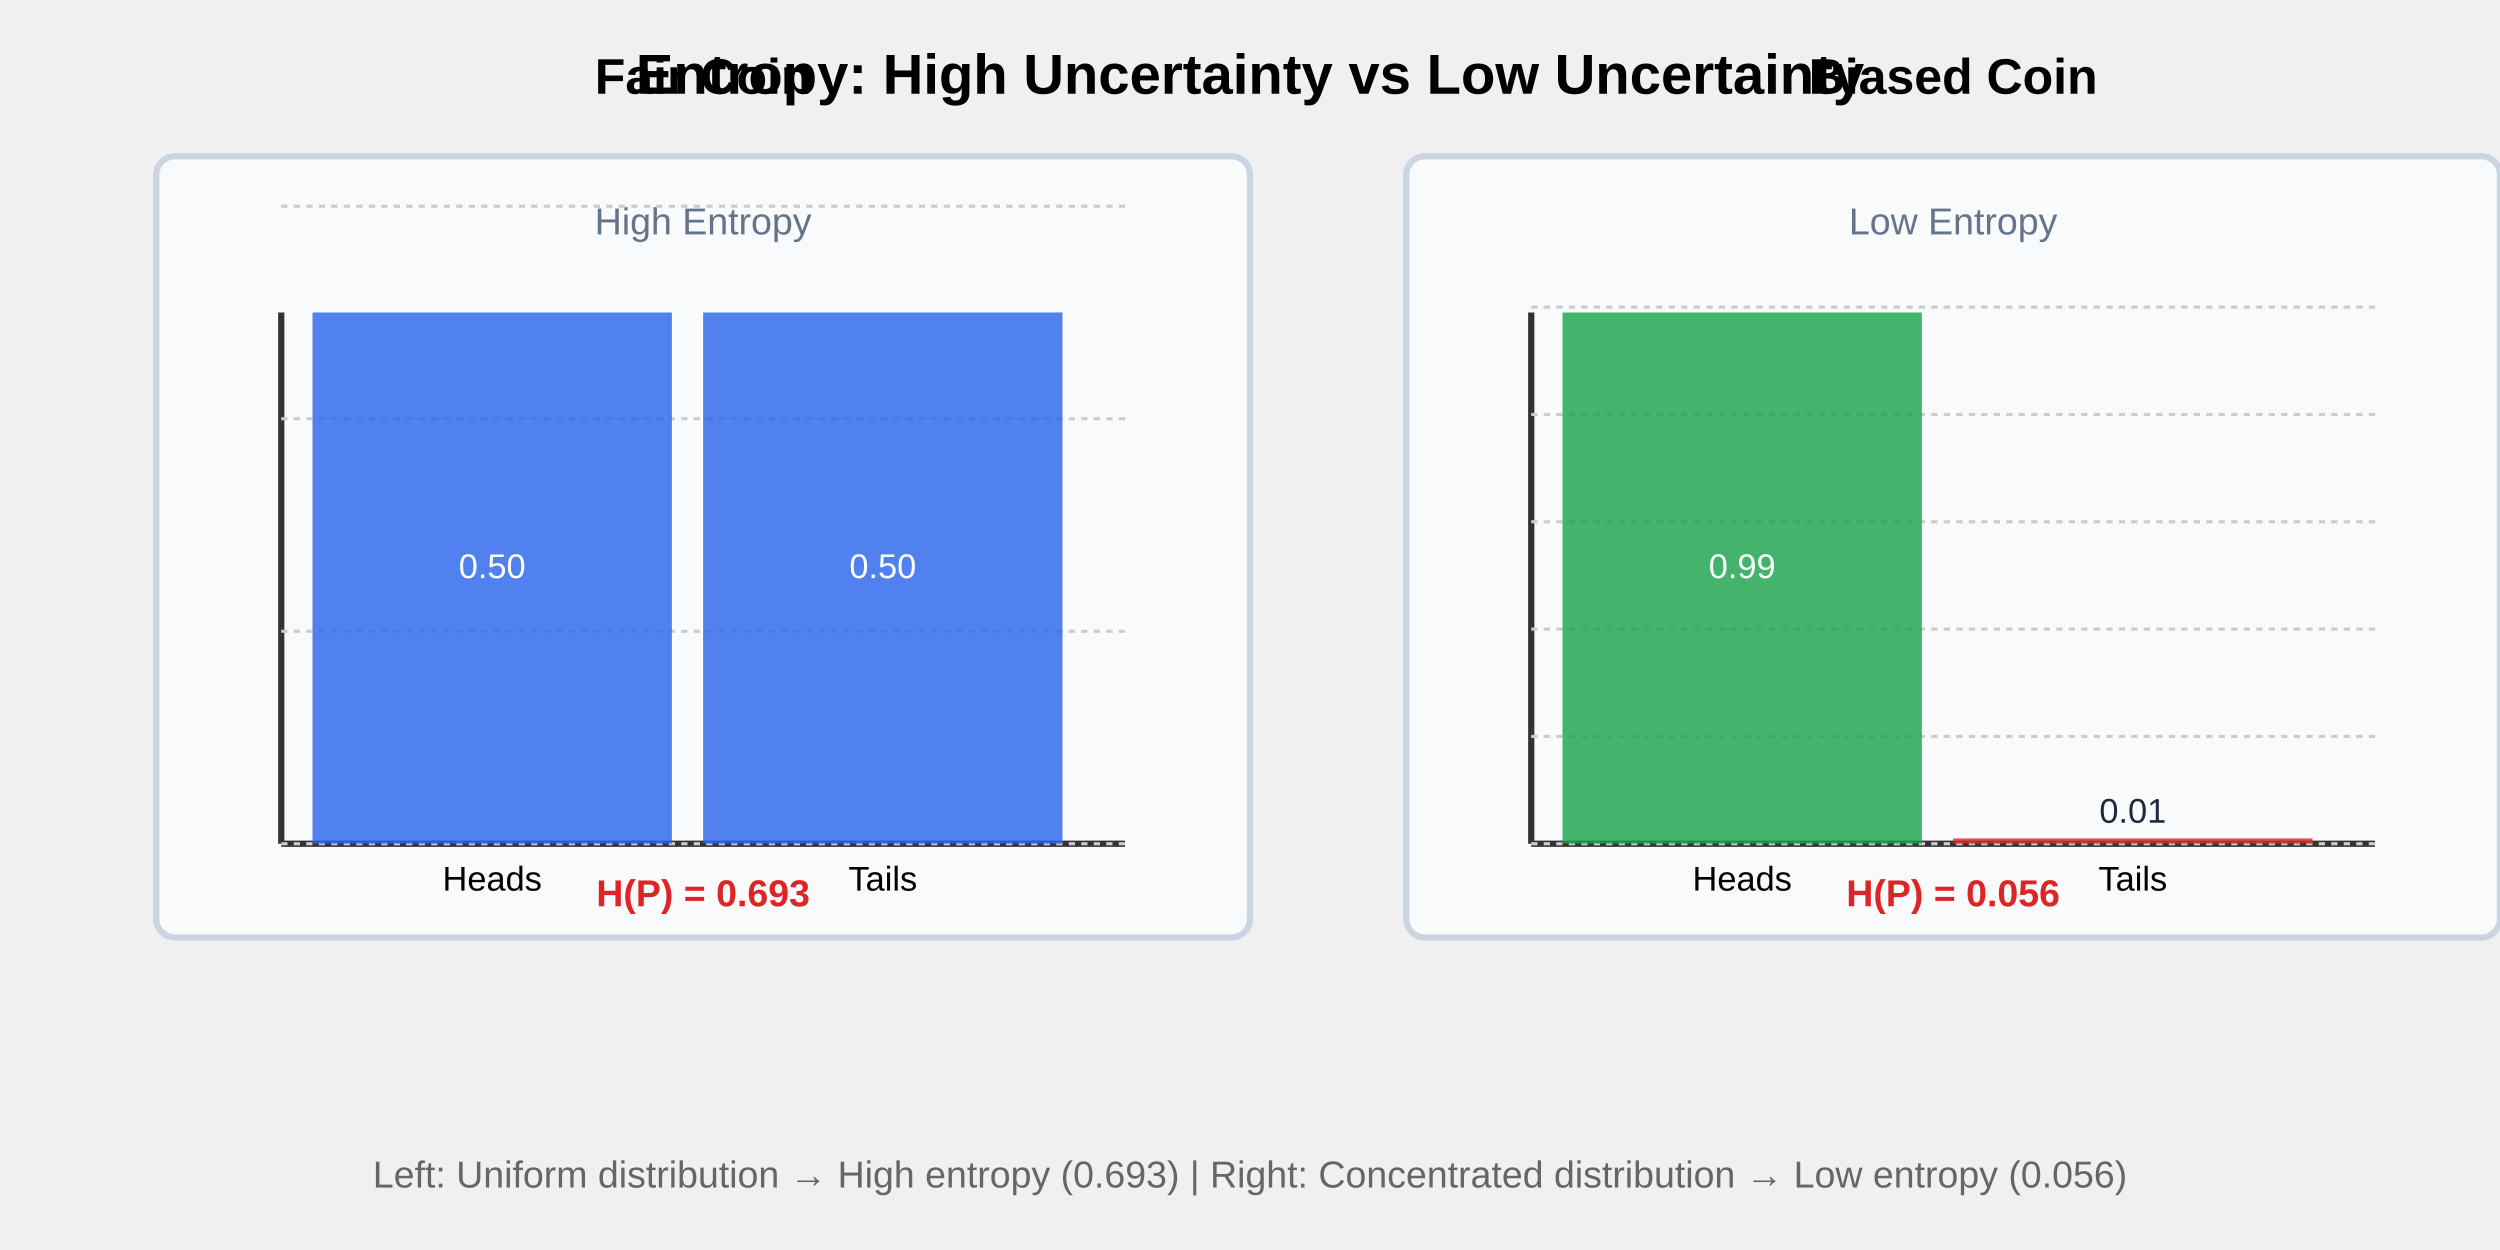
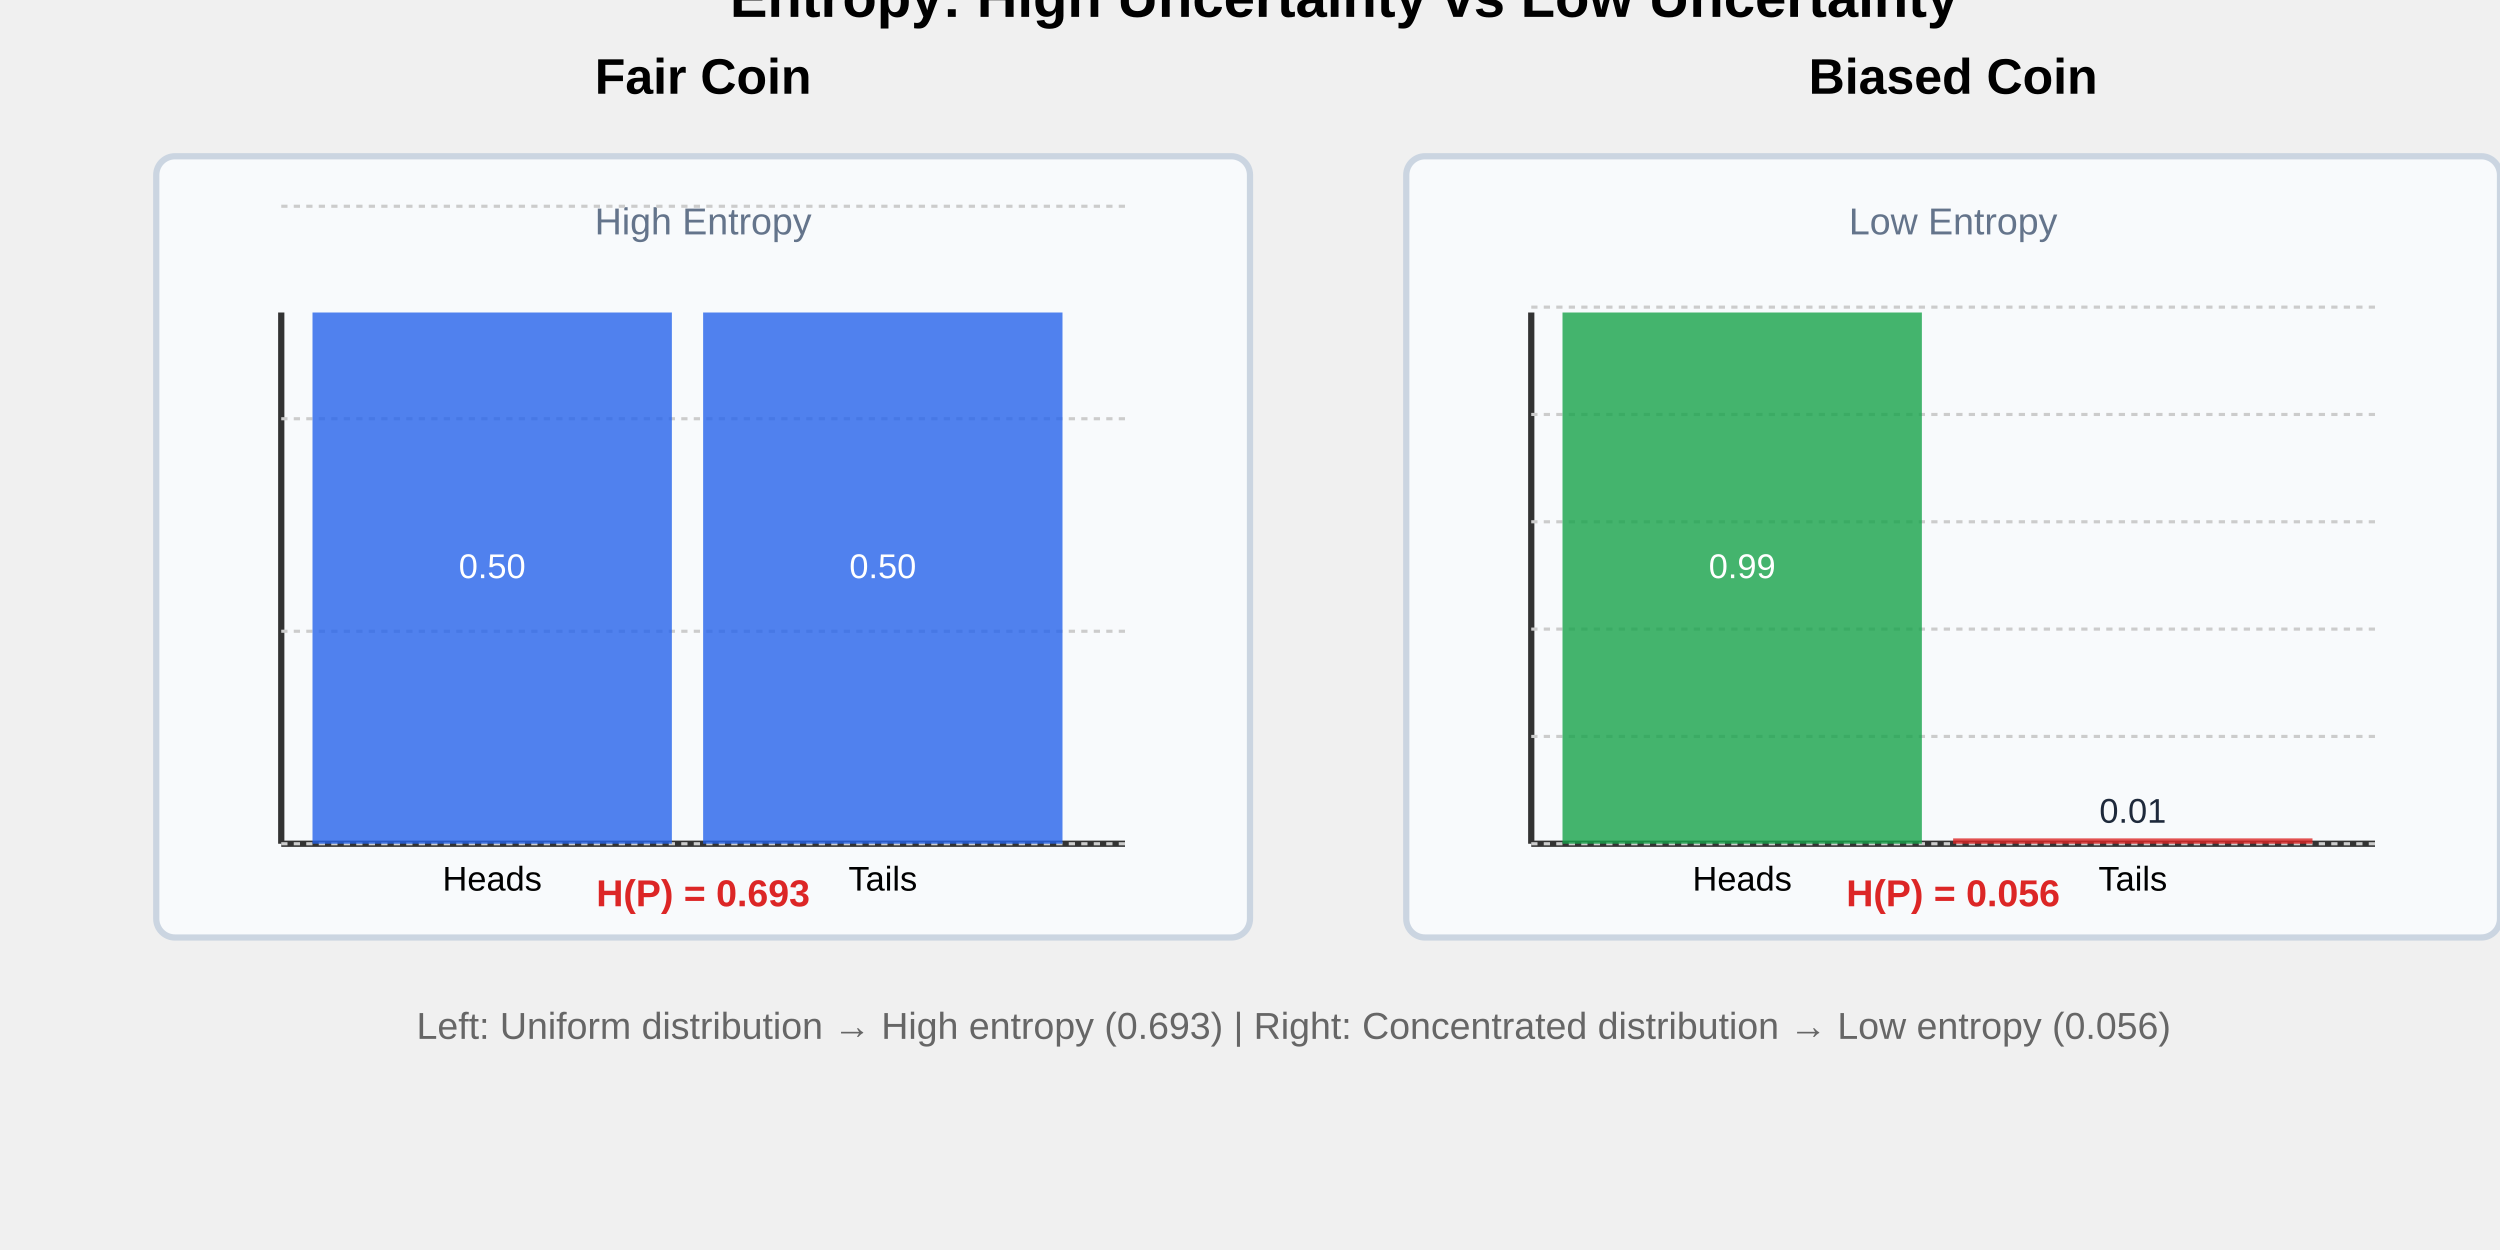
- <svg xmlns="http://www.w3.org/2000/svg" width="800" height="400">
-   <text x="400.0" y="30" font-family="Arial" font-size="18" font-weight="bold" text-anchor="middle">Entropy: High Uncertainty vs Low Uncertainty</text>
-   <g transform="translate(50, 50)">
-     <text x="175.0" y="-20" font-family="Arial" font-size="16" font-weight="bold" text-anchor="middle">Fair Coin</text>
-     <rect x="0" y="0" width="350.0" height="250" fill="#f8fafc" stroke="#cbd5e1" stroke-width="2" rx="6" />
-     <text x="175.0" y="25" font-family="Arial" font-size="12" fill="#64748b" text-anchor="middle">High Entropy</text>
-     <line x1="40" y1="220" x2="310.0" y2="220" stroke="#333" stroke-width="2" />
-     <line x1="40" y1="220" x2="40" y2="50" stroke="#333" stroke-width="2" />
-     <line x1="40" y1="220.0" x2="310.0" y2="220.0" stroke="#ccc" stroke-width="1" stroke-dasharray="2,2" />
-     <line x1="40" y1="152.0" x2="310.0" y2="152.0" stroke="#ccc" stroke-width="1" stroke-dasharray="2,2" />
-     <line x1="40" y1="84.0" x2="310.0" y2="84.0" stroke="#ccc" stroke-width="1" stroke-dasharray="2,2" />
-     <line x1="40" y1="16.0" x2="310.0" y2="16.0" stroke="#ccc" stroke-width="1" stroke-dasharray="2,2" />
-     <line x1="40" y1="-52.0" x2="310.0" y2="-52.0" stroke="#ccc" stroke-width="1" stroke-dasharray="2,2" />
-     <line x1="40" y1="-120.0" x2="310.0" y2="-120.0" stroke="#ccc" stroke-width="1" stroke-dasharray="2,2" />
-     <rect x="50.0" y="50.0" width="115.0" height="170.0" fill="#2563eb" opacity="0.8" />
-     <text x="107.5" y="135.0" font-family="Arial" font-size="11" text-anchor="middle" fill="white">0.50</text>
-     <text x="107.5" y="235" font-family="Arial" font-size="11" text-anchor="middle">Heads</text>
-     <rect x="175.0" y="50.0" width="115.0" height="170.0" fill="#2563eb" opacity="0.8" />
-     <text x="232.5" y="135.0" font-family="Arial" font-size="11" text-anchor="middle" fill="white">0.50</text>
-     <text x="232.5" y="235" font-family="Arial" font-size="11" text-anchor="middle">Tails</text>
-     <text x="175.0" y="240" font-family="Arial" font-size="12" fill="#dc2626" text-anchor="middle" font-weight="bold">H(P) = 0.693</text>
+ <svg xmlns="http://www.w3.org/2000/svg" width="800" height="400" version="1.1" id="svg82">
+   <defs id="defs86" />
+   <text x="430.106" y="5.403" font-family="Arial" font-size="18px" font-weight="bold" text-anchor="middle" id="text2">Entropy: High Uncertainty vs Low Uncertainty</text>
+   <g transform="translate(50, 50)" id="g40">
+     <text x="175.0" y="-20" font-family="Arial" font-size="16" font-weight="bold" text-anchor="middle" id="text4">Fair Coin</text>
+     <rect x="0" y="0" width="350.0" height="250" fill="#f8fafc" stroke="#cbd5e1" stroke-width="2" rx="6" id="rect6" />
+     <text x="175.0" y="25" font-family="Arial" font-size="12" fill="#64748b" text-anchor="middle" id="text8">High Entropy</text>
+     <line x1="40" y1="220" x2="310.0" y2="220" stroke="#333" stroke-width="2" id="line10" />
+     <line x1="40" y1="220" x2="40" y2="50" stroke="#333" stroke-width="2" id="line12" />
+     <line x1="40" y1="220.0" x2="310.0" y2="220.0" stroke="#ccc" stroke-width="1" stroke-dasharray="2,2" id="line14" />
+     <line x1="40" y1="152.0" x2="310.0" y2="152.0" stroke="#ccc" stroke-width="1" stroke-dasharray="2,2" id="line16" />
+     <line x1="40" y1="84.0" x2="310.0" y2="84.0" stroke="#ccc" stroke-width="1" stroke-dasharray="2,2" id="line18" />
+     <line x1="40" y1="16.0" x2="310.0" y2="16.0" stroke="#ccc" stroke-width="1" stroke-dasharray="2,2" id="line20" />
+     <line x1="40" y1="-52.0" x2="310.0" y2="-52.0" stroke="#ccc" stroke-width="1" stroke-dasharray="2,2" id="line22" />
+     <line x1="40" y1="-120.0" x2="310.0" y2="-120.0" stroke="#ccc" stroke-width="1" stroke-dasharray="2,2" id="line24" />
+     <rect x="50.0" y="50.0" width="115.0" height="170.0" fill="#2563eb" opacity="0.8" id="rect26" />
+     <text x="107.5" y="135.0" font-family="Arial" font-size="11" text-anchor="middle" fill="white" id="text28">0.50</text>
+     <text x="107.5" y="235" font-family="Arial" font-size="11" text-anchor="middle" id="text30">Heads</text>
+     <rect x="175.0" y="50.0" width="115.0" height="170.0" fill="#2563eb" opacity="0.8" id="rect32" />
+     <text x="232.5" y="135.0" font-family="Arial" font-size="11" text-anchor="middle" fill="white" id="text34">0.50</text>
+     <text x="232.5" y="235" font-family="Arial" font-size="11" text-anchor="middle" id="text36">Tails</text>
+     <text x="175.0" y="240" font-family="Arial" font-size="12" fill="#dc2626" text-anchor="middle" font-weight="bold" id="text38">H(P) = 0.693</text>
  </g>
-   <g transform="translate(450.0, 50)">
-     <text x="175.0" y="-20" font-family="Arial" font-size="16" font-weight="bold" text-anchor="middle">Biased Coin</text>
-     <rect x="0" y="0" width="350.0" height="250" fill="#f8fafc" stroke="#cbd5e1" stroke-width="2" rx="6" />
-     <text x="175.0" y="25" font-family="Arial" font-size="12" fill="#64748b" text-anchor="middle">Low Entropy</text>
-     <line x1="40" y1="220" x2="310.0" y2="220" stroke="#333" stroke-width="2" />
-     <line x1="40" y1="220" x2="40" y2="50" stroke="#333" stroke-width="2" />
-     <line x1="40" y1="220.0" x2="310.0" y2="220.0" stroke="#ccc" stroke-width="1" stroke-dasharray="2,2" />
-     <line x1="40" y1="185.657" x2="310.0" y2="185.657" stroke="#ccc" stroke-width="1" stroke-dasharray="2,2" />
-     <line x1="40" y1="151.313" x2="310.0" y2="151.313" stroke="#ccc" stroke-width="1" stroke-dasharray="2,2" />
-     <line x1="40" y1="116.97" x2="310.0" y2="116.97" stroke="#ccc" stroke-width="1" stroke-dasharray="2,2" />
-     <line x1="40" y1="82.626" x2="310.0" y2="82.626" stroke="#ccc" stroke-width="1" stroke-dasharray="2,2" />
-     <line x1="40" y1="48.283" x2="310.0" y2="48.283" stroke="#ccc" stroke-width="1" stroke-dasharray="2,2" />
-     <rect x="50.0" y="50.0" width="115.0" height="170.0" fill="#16a34a" opacity="0.8" />
-     <text x="107.5" y="135.0" font-family="Arial" font-size="11" text-anchor="middle" fill="white">0.99</text>
-     <text x="107.5" y="235" font-family="Arial" font-size="11" text-anchor="middle">Heads</text>
-     <rect x="175.0" y="218.283" width="115.0" height="1.717" fill="#dc2626" opacity="0.8" />
-     <text x="232.5" y="213.283" font-family="Arial" font-size="11" text-anchor="middle" fill="#1e293b">0.01</text>
-     <text x="232.5" y="235" font-family="Arial" font-size="11" text-anchor="middle">Tails</text>
-     <text x="175.0" y="240" font-family="Arial" font-size="12" fill="#dc2626" text-anchor="middle" font-weight="bold">H(P) = 0.056</text>
+   <g transform="translate(450.0, 50)" id="g78">
+     <text x="175.0" y="-20" font-family="Arial" font-size="16" font-weight="bold" text-anchor="middle" id="text42">Biased Coin</text>
+     <rect x="0" y="0" width="350.0" height="250" fill="#f8fafc" stroke="#cbd5e1" stroke-width="2" rx="6" id="rect44" />
+     <text x="175.0" y="25" font-family="Arial" font-size="12" fill="#64748b" text-anchor="middle" id="text46">Low Entropy</text>
+     <line x1="40" y1="220" x2="310.0" y2="220" stroke="#333" stroke-width="2" id="line48" />
+     <line x1="40" y1="220" x2="40" y2="50" stroke="#333" stroke-width="2" id="line50" />
+     <line x1="40" y1="220.0" x2="310.0" y2="220.0" stroke="#ccc" stroke-width="1" stroke-dasharray="2,2" id="line52" />
+     <line x1="40" y1="185.657" x2="310.0" y2="185.657" stroke="#ccc" stroke-width="1" stroke-dasharray="2,2" id="line54" />
+     <line x1="40" y1="151.313" x2="310.0" y2="151.313" stroke="#ccc" stroke-width="1" stroke-dasharray="2,2" id="line56" />
+     <line x1="40" y1="116.97" x2="310.0" y2="116.97" stroke="#ccc" stroke-width="1" stroke-dasharray="2,2" id="line58" />
+     <line x1="40" y1="82.626" x2="310.0" y2="82.626" stroke="#ccc" stroke-width="1" stroke-dasharray="2,2" id="line60" />
+     <line x1="40" y1="48.283" x2="310.0" y2="48.283" stroke="#ccc" stroke-width="1" stroke-dasharray="2,2" id="line62" />
+     <rect x="50.0" y="50.0" width="115.0" height="170.0" fill="#16a34a" opacity="0.8" id="rect64" />
+     <text x="107.5" y="135.0" font-family="Arial" font-size="11" text-anchor="middle" fill="white" id="text66">0.99</text>
+     <text x="107.5" y="235" font-family="Arial" font-size="11" text-anchor="middle" id="text68">Heads</text>
+     <rect x="175.0" y="218.283" width="115.0" height="1.717" fill="#dc2626" opacity="0.8" id="rect70" />
+     <text x="232.5" y="213.283" font-family="Arial" font-size="11" text-anchor="middle" fill="#1e293b" id="text72">0.01</text>
+     <text x="232.5" y="235" font-family="Arial" font-size="11" text-anchor="middle" id="text74">Tails</text>
+     <text x="175.0" y="240" font-family="Arial" font-size="12" fill="#dc2626" text-anchor="middle" font-weight="bold" id="text76">H(P) = 0.056</text>
  </g>
-   <text x="400.0" y="380" font-family="Arial" font-size="12" fill="#666" text-anchor="middle">Left: Uniform distribution → High entropy (0.693) | Right: Concentrated distribution → Low entropy (0.056)</text>
+   <text x="413.987" y="332.432" font-family="Arial" font-size="12px" fill="#666666" text-anchor="middle" id="text80">Left: Uniform distribution → High entropy (0.693) | Right: Concentrated distribution → Low entropy (0.056)</text>
</svg>
